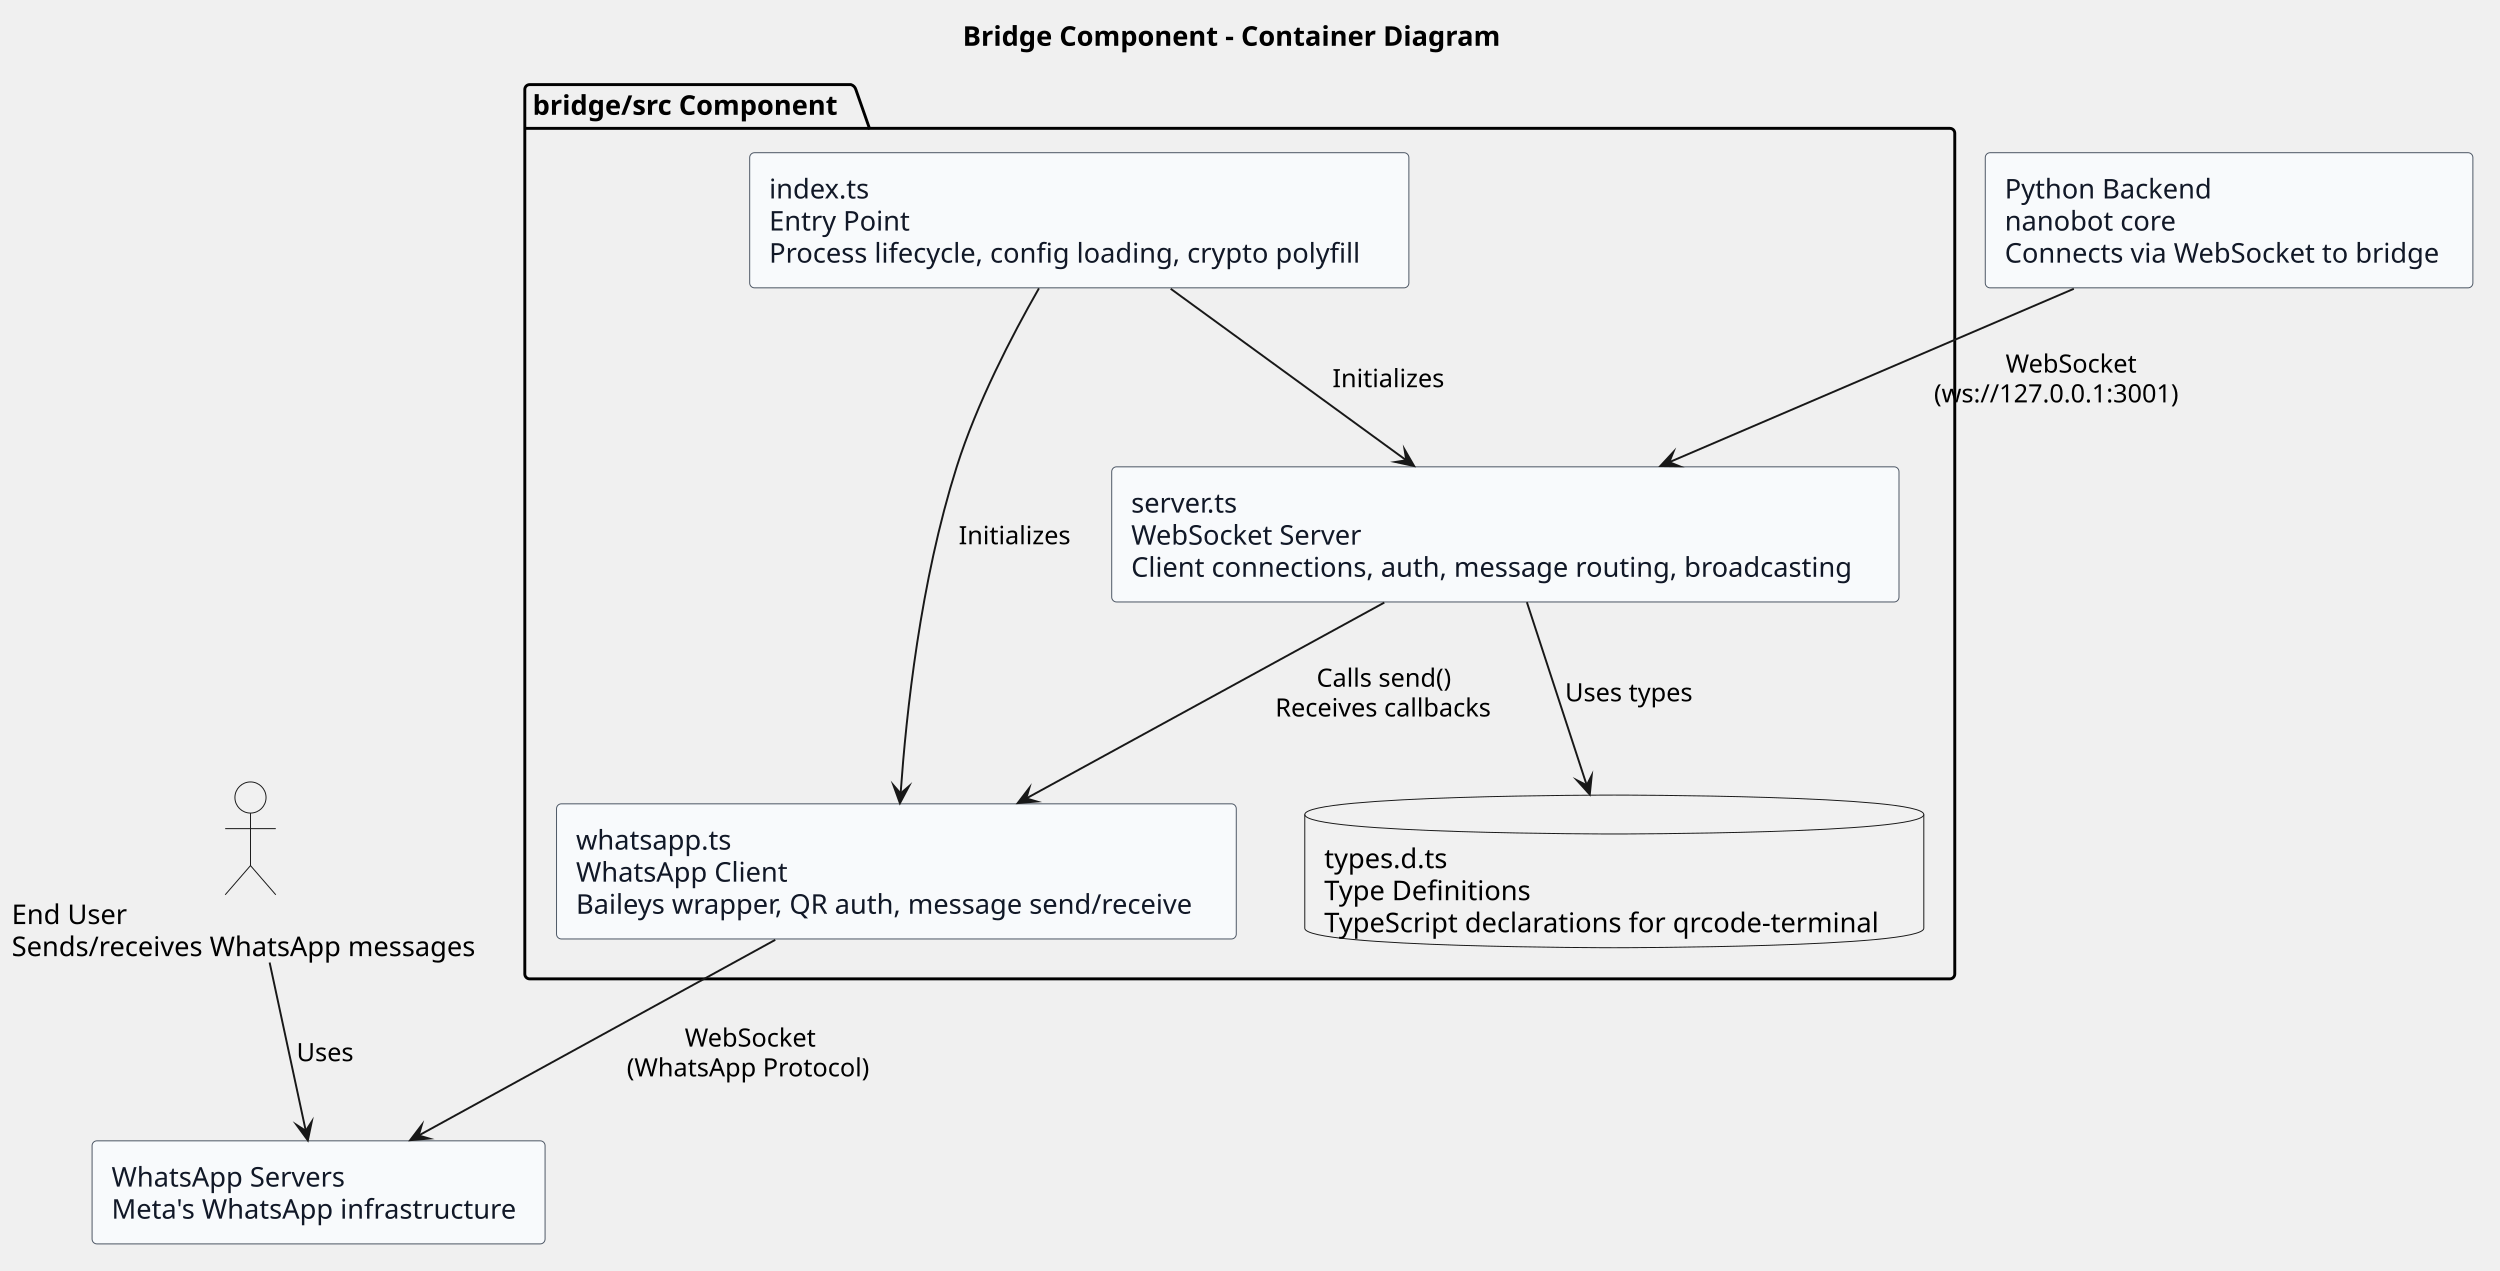
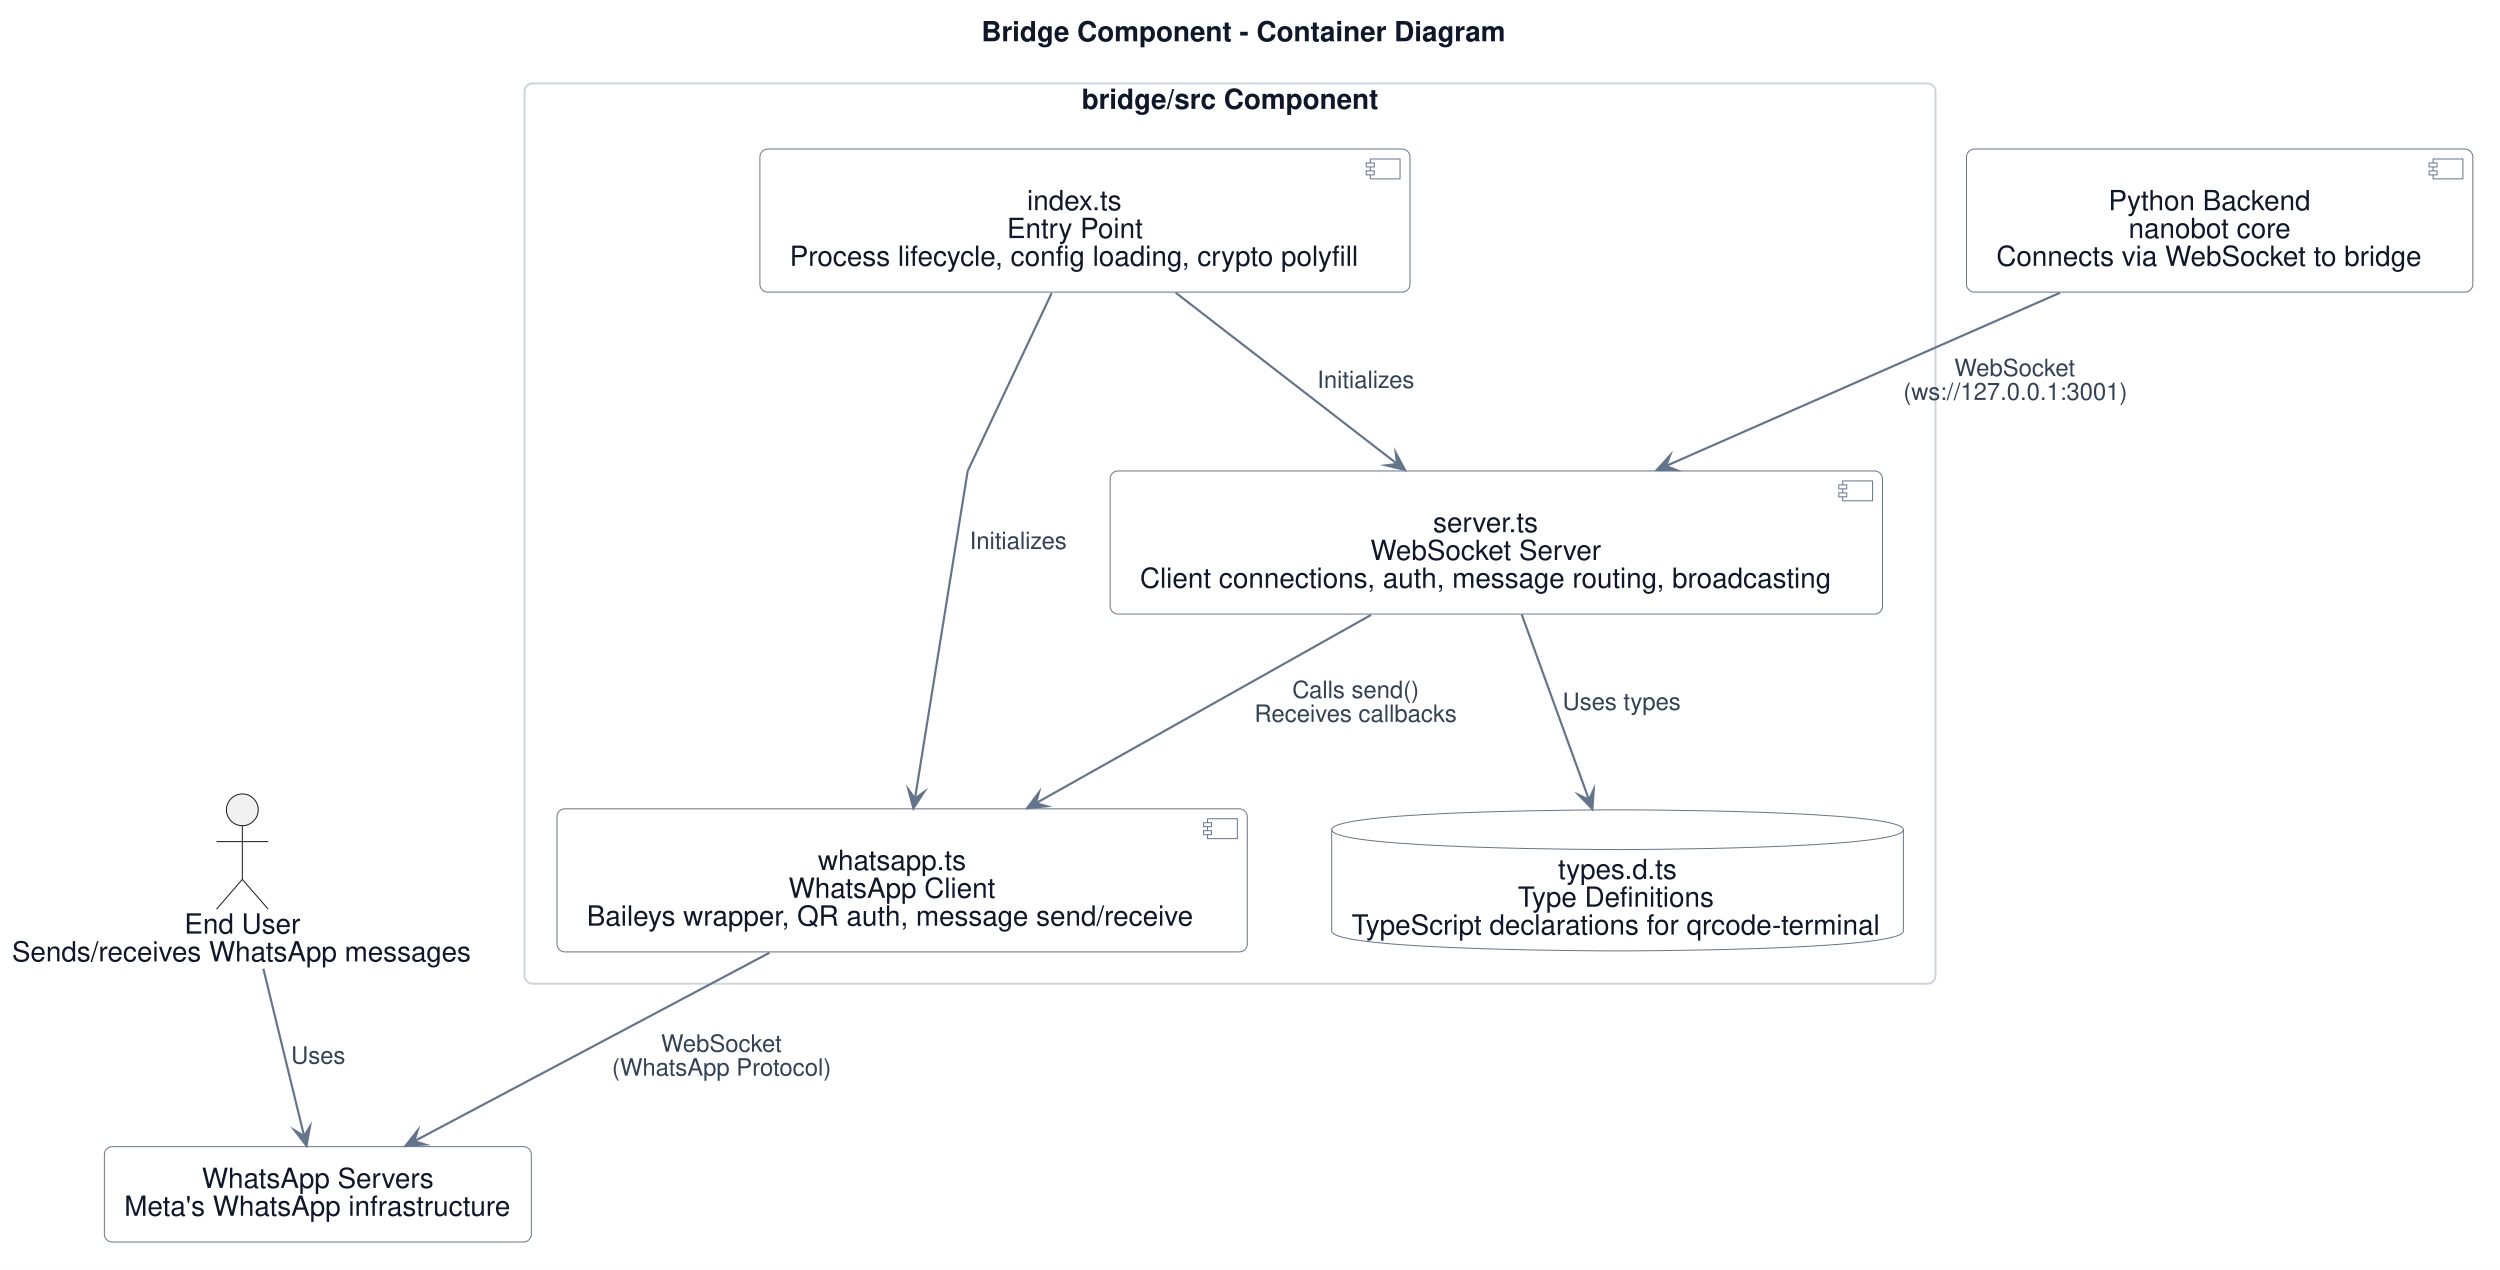
- <svg xmlns="http://www.w3.org/2000/svg" contentStyleType="text/css" data-diagram-type="DESCRIPTION" height="653px" preserveAspectRatio="none" style="width:1285px;height:653px;" version="1.1" viewBox="0 0 1285 653" width="1285px" zoomAndPan="magnify">
-   <defs>
-     <style>
- @media (prefers-color-scheme: dark) {
-   text { fill: #e5e7eb !important; }
-   path, line, rect, circle, ellipse, polygon, polyline { stroke: #cbd5e1 !important; }
-   .entity rect, .participant rect, .participant path, .sequenceLine rect, .class rect, .component rect, .component path, .note rect { fill: #111827 !important; }
-   .cluster path { fill: none !important; }
-   polygon { fill: #cbd5e1 !important; }
- }
- </style>
-   </defs>
+ <svg xmlns="http://www.w3.org/2000/svg" contentStyleType="text/css" data-diagram-type="DESCRIPTION" height="639px" preserveAspectRatio="none" style="width:1258px;height:639px;background:#FFFFFF;" version="1.1" viewBox="0 0 1258 639" width="1258px" zoomAndPan="magnify">
+   <defs />
+   <rect data-xfeat-white-canvas="true" fill="#FFFFFF" height="100%" width="100%" x="0" y="0" />
  <g>
-     <g class="title" data-source-line="15">
-       <text fill="#000000" font-family="sans-serif" font-size="14" font-weight="700" lengthAdjust="spacing" textLength="288.442" x="494.809" y="23.535">Bridge Component - Container Diagram</text>
+     <g class="title" data-source-line="3">
+       <text fill="#0F172A" font-family="Helvetica" font-size="14" font-weight="700" lengthAdjust="spacing" textLength="263.683" x="493.828" y="20.78">Bridge Component - Container Diagram</text>
    </g>
-     <g class="cluster" data-qualified-name="bridge" data-source-line="18" id="ent0003">
-       <path d="M272.25,43.488 L437.394,43.488 A3.75,3.75 0 0 1 439.894,45.988 L446.894,65.977 L1002.25,65.977 A2.5,2.5 0 0 1 1004.75,68.477 L1004.75,500.638 A2.5,2.5 0 0 1 1002.25,503.138 L272.25,503.138 A2.5,2.5 0 0 1 269.75,500.638 L269.75,45.988 A2.5,2.5 0 0 1 272.25,43.488" fill="none" style="stroke:#000000;stroke-width:1.5;" />
-       <line style="stroke:#000000;stroke-width:1.5;" x1="269.75" x2="446.894" y1="65.977" y2="65.977" />
-       <text fill="#000000" font-family="sans-serif" font-size="14" font-weight="700" lengthAdjust="spacing" textLength="164.144" x="273.75" y="59.023">bridge/src Component</text>
+     <g class="cluster" data-qualified-name="bridge" data-source-line="6" id="ent0003">
+       <rect fill="#FFFFFF" height="453" rx="4" ry="4" style="stroke:#CBD5E1;stroke-width:1;" width="710" x="263.94" y="42" />
+       <text fill="#0F172A" font-family="Helvetica" font-size="14" font-weight="700" lengthAdjust="spacing" textLength="149.345" x="544.268" y="54.78">bridge/src Component</text>
    </g>
-     <g class="entity" data-qualified-name="bridge.index" data-source-line="19" id="ent0004">
-       <rect fill="#F8FAFC" height="69.465" rx="2.5" ry="2.5" style="stroke:#4B5563;stroke-width:0.5;" width="338.821" x="385.34" y="78.488" />
-       <text fill="#111827" font-family="sans-serif" font-size="14" lengthAdjust="spacing" textLength="54.735" x="395.34" y="102.023">index.ts</text>
-       <text fill="#111827" font-family="sans-serif" font-size="14" lengthAdjust="spacing" textLength="73.295" x="395.34" y="118.512">Entry Point</text>
-       <text fill="#111827" font-family="sans-serif" font-size="14" lengthAdjust="spacing" textLength="318.821" x="395.34" y="135">Process lifecycle, config loading, crypto polyfill</text>
+     <g class="entity" data-qualified-name="bridge.index" data-source-line="7" id="ent0004">
+       <rect fill="#FFFFFF" height="72" rx="4" ry="4" style="stroke:#64748B;stroke-width:0.5;" width="327.13" x="382.38" y="75" />
+       <rect fill="#FFFFFF" height="10" style="stroke:#64748B;stroke-width:0.5;" width="15" x="689.51" y="80" />
+       <rect fill="#FFFFFF" height="2" style="stroke:#64748B;stroke-width:0.5;" width="4" x="687.51" y="82" />
+       <rect fill="#FFFFFF" height="2" style="stroke:#64748B;stroke-width:0.5;" width="4" x="687.51" y="86" />
+       <text fill="#0F172A" font-family="Helvetica" font-size="14" lengthAdjust="spacing" textLength="48.248" x="516.821" y="105.78">index.ts</text>
+       <text fill="#0F172A" font-family="Helvetica" font-size="14" lengthAdjust="spacing" textLength="68.476" x="506.707" y="119.78">Entry Point</text>
+       <text fill="#0F172A" font-family="Helvetica" font-size="14" lengthAdjust="spacing" textLength="287.13" x="397.38" y="133.78">Process lifecycle, config loading, crypto polyfill</text>
    </g>
-     <g class="entity" data-qualified-name="bridge.server" data-source-line="20" id="ent0005">
-       <rect fill="#F8FAFC" height="69.465" rx="2.5" ry="2.5" style="stroke:#4B5563;stroke-width:0.5;" width="404.658" x="571.42" y="239.948" />
-       <text fill="#111827" font-family="sans-serif" font-size="14" lengthAdjust="spacing" textLength="58.242" x="581.42" y="263.483">server.ts</text>
-       <text fill="#111827" font-family="sans-serif" font-size="14" lengthAdjust="spacing" textLength="119.39" x="581.42" y="279.972">WebSocket Server</text>
-       <text fill="#111827" font-family="sans-serif" font-size="14" lengthAdjust="spacing" textLength="384.658" x="581.42" y="296.46">Client connections, auth, message routing, broadcasting</text>
+     <g class="entity" data-qualified-name="bridge.server" data-source-line="8" id="ent0005">
+       <rect fill="#FFFFFF" height="72" rx="4" ry="4" style="stroke:#64748B;stroke-width:0.5;" width="388.653" x="558.62" y="237" />
+       <rect fill="#FFFFFF" height="10" style="stroke:#64748B;stroke-width:0.5;" width="15" x="927.273" y="242" />
+       <rect fill="#FFFFFF" height="2" style="stroke:#64748B;stroke-width:0.5;" width="4" x="925.273" y="244" />
+       <rect fill="#FFFFFF" height="2" style="stroke:#64748B;stroke-width:0.5;" width="4" x="925.273" y="248" />
+       <text fill="#0F172A" font-family="Helvetica" font-size="14" lengthAdjust="spacing" textLength="53.676" x="721.109" y="267.78">server.ts</text>
+       <text fill="#0F172A" font-family="Helvetica" font-size="14" lengthAdjust="spacing" textLength="116.71" x="689.592" y="281.78">WebSocket Server</text>
+       <text fill="#0F172A" font-family="Helvetica" font-size="14" lengthAdjust="spacing" textLength="348.653" x="573.62" y="295.78">Client connections, auth, message routing, broadcasting</text>
    </g>
-     <g class="entity" data-qualified-name="bridge.whatsapp_client" data-source-line="21" id="ent0006">
-       <rect fill="#F8FAFC" height="69.465" rx="2.5" ry="2.5" style="stroke:#4B5563;stroke-width:0.5;" width="349.383" x="286.06" y="413.168" />
-       <text fill="#111827" font-family="sans-serif" font-size="14" lengthAdjust="spacing" textLength="81.737" x="296.06" y="436.703">whatsapp.ts</text>
-       <text fill="#111827" font-family="sans-serif" font-size="14" lengthAdjust="spacing" textLength="111.986" x="296.06" y="453.192">WhatsApp Client</text>
-       <text fill="#111827" font-family="sans-serif" font-size="14" lengthAdjust="spacing" textLength="329.383" x="296.06" y="469.68">Baileys wrapper, QR auth, message send/receive</text>
+     <g class="entity" data-qualified-name="bridge.whatsapp_client" data-source-line="9" id="ent0006">
+       <rect fill="#FFFFFF" height="72" rx="4" ry="4" style="stroke:#64748B;stroke-width:0.5;" width="347.371" x="280.26" y="407" />
+       <rect fill="#FFFFFF" height="10" style="stroke:#64748B;stroke-width:0.5;" width="15" x="607.631" y="412" />
+       <rect fill="#FFFFFF" height="2" style="stroke:#64748B;stroke-width:0.5;" width="4" x="605.631" y="414" />
+       <rect fill="#FFFFFF" height="2" style="stroke:#64748B;stroke-width:0.5;" width="4" x="605.631" y="418" />
+       <text fill="#0F172A" font-family="Helvetica" font-size="14" lengthAdjust="spacing" textLength="74.71" x="411.591" y="437.78">whatsapp.ts</text>
+       <text fill="#0F172A" font-family="Helvetica" font-size="14" lengthAdjust="spacing" textLength="104.269" x="396.811" y="451.78">WhatsApp Client</text>
+       <text fill="#0F172A" font-family="Helvetica" font-size="14" lengthAdjust="spacing" textLength="307.371" x="295.26" y="465.78">Baileys wrapper, QR auth, message send/receive</text>
    </g>
-     <g class="entity" data-qualified-name="bridge.types" data-source-line="22" id="ent0007">
-       <path d="M670.66,418.668 C670.66,408.668 829.748,408.668 829.748,408.668 C829.748,408.668 988.837,408.668 988.837,418.668 L988.837,477.133 C988.837,487.133 829.748,487.133 829.748,487.133 C829.748,487.133 670.66,487.133 670.66,477.133 L670.66,418.668" fill="#F1F1F1" style="stroke:#181818;stroke-width:0.5;" />
-       <path d="M670.66,418.668 C670.66,428.668 829.748,428.668 829.748,428.668 C829.748,428.668 988.837,428.668 988.837,418.668" fill="none" style="stroke:#181818;stroke-width:0.5;" />
-       <text fill="#000000" font-family="sans-serif" font-size="14" lengthAdjust="spacing" textLength="66.343" x="680.66" y="446.203">types.d.ts</text>
-       <text fill="#000000" font-family="sans-serif" font-size="14" lengthAdjust="spacing" textLength="111.132" x="680.66" y="462.692">Type Definitions</text>
-       <text fill="#000000" font-family="sans-serif" font-size="14" lengthAdjust="spacing" textLength="298.177" x="680.66" y="479.18">TypeScript declarations for qrcode-terminal</text>
+     <g class="entity" data-qualified-name="bridge.types" data-source-line="10" id="ent0007">
+       <path d="M670.11,417.5 C670.11,407.5 813.944,407.5 813.944,407.5 C813.944,407.5 957.778,407.5 957.778,417.5 L957.778,468.5 C957.778,478.5 813.944,478.5 813.944,478.5 C813.944,478.5 670.11,478.5 670.11,468.5 L670.11,417.5" fill="#FFFFFF" style="stroke:#64748B;stroke-width:0.5;" />
+       <path d="M670.11,417.5 C670.11,427.5 813.944,427.5 813.944,427.5 C813.944,427.5 957.778,427.5 957.778,417.5" fill="none" style="stroke:#64748B;stroke-width:0.5;" />
+       <text fill="#0F172A" font-family="Helvetica" font-size="14" lengthAdjust="spacing" textLength="59.917" x="783.986" y="442.28">types.d.ts</text>
+       <text fill="#0F172A" font-family="Helvetica" font-size="14" lengthAdjust="spacing" textLength="100.379" x="763.755" y="456.28">Type Definitions</text>
+       <text fill="#0F172A" font-family="Helvetica" font-size="14" lengthAdjust="spacing" textLength="267.668" x="680.11" y="470.28">TypeScript declarations for qrcode-terminal</text>
    </g>
-     <g class="entity" data-qualified-name="user" data-source-line="16" id="ent0001">
-       <ellipse cx="128.75" cy="409.918" fill="#F1F1F1" rx="8" ry="8" style="stroke:#181818;stroke-width:0.5;" />
-       <path d="M128.75,417.918 L128.75,444.918 M115.749,425.918 L141.75,425.918 M128.75,444.918 L115.749,459.918 M128.75,444.918 L141.75,459.918" fill="none" style="stroke:#181818;stroke-width:0.5;" />
-       <text fill="#000000" font-family="sans-serif" font-size="14" lengthAdjust="spacing" textLength="59.883" x="6" y="474.953">End User</text>
-       <text fill="#000000" font-family="sans-serif" font-size="14" lengthAdjust="spacing" textLength="245.499" x="6" y="491.442">Sends/receives WhatsApp messages</text>
+     <g class="entity" data-qualified-name="user" data-source-line="4" id="ent0001">
+       <ellipse cx="121.944" cy="407.5" fill="#F1F1F1" rx="8" ry="8" style="stroke:#181818;stroke-width:0.5;" />
+       <path d="M121.944,415.5 L121.944,442.5 M108.944,423.5 L134.944,423.5 M121.944,442.5 L108.944,457.5 M121.944,442.5 L134.944,457.5" fill="none" style="stroke:#181818;stroke-width:0.5;" />
+       <text fill="#0F172A" font-family="Helvetica" font-size="14" lengthAdjust="spacing" textLength="58.358" x="92.765" y="469.78">End User</text>
+       <text fill="#0F172A" font-family="Helvetica" font-size="14" lengthAdjust="spacing" textLength="231.889" x="6" y="483.78">Sends/receives WhatsApp messages</text>
    </g>
-     <g class="entity" data-qualified-name="whatsapp" data-source-line="17" id="ent0002">
-       <rect fill="#F8FAFC" height="52.977" rx="2.5" ry="2.5" style="stroke:#4B5563;stroke-width:0.5;" width="232.837" x="47.33" y="586.388" />
-       <text fill="#111827" font-family="sans-serif" font-size="14" lengthAdjust="spacing" textLength="121.461" x="57.33" y="609.923">WhatsApp Servers</text>
-       <text fill="#111827" font-family="sans-serif" font-size="14" lengthAdjust="spacing" textLength="212.837" x="57.33" y="626.412">Meta's WhatsApp infrastructure</text>
+     <g class="entity" data-qualified-name="whatsapp" data-source-line="5" id="ent0002">
+       <rect fill="#FFFFFF" height="48" rx="4" ry="4" style="stroke:#64748B;stroke-width:0.5;" width="214.858" x="52.52" y="577" />
+       <text fill="#0F172A" font-family="Helvetica" font-size="14" lengthAdjust="spacing" textLength="116.71" x="101.594" y="597.78">WhatsApp Servers</text>
+       <text fill="#0F172A" font-family="Helvetica" font-size="14" lengthAdjust="spacing" textLength="194.858" x="62.52" y="611.78">Meta's WhatsApp infrastructure</text>
    </g>
-     <g class="entity" data-qualified-name="python_backend" data-source-line="24" id="ent0008">
-       <rect fill="#F8FAFC" height="69.465" rx="2.5" ry="2.5" style="stroke:#4B5563;stroke-width:0.5;" width="250.631" x="1020.43" y="78.488" />
-       <text fill="#111827" font-family="sans-serif" font-size="14" lengthAdjust="spacing" textLength="107.133" x="1030.43" y="102.023">Python Backend</text>
-       <text fill="#111827" font-family="sans-serif" font-size="14" lengthAdjust="spacing" textLength="90.084" x="1030.43" y="118.512">nanobot core</text>
-       <text fill="#111827" font-family="sans-serif" font-size="14" lengthAdjust="spacing" textLength="230.631" x="1030.43" y="135">Connects via WebSocket to bridge</text>
+     <g class="entity" data-qualified-name="python_backend" data-source-line="12" id="ent0008">
+       <rect fill="#FFFFFF" height="72" rx="4" ry="4" style="stroke:#64748B;stroke-width:0.5;" width="254.778" x="989.56" y="75" />
+       <rect fill="#FFFFFF" height="10" style="stroke:#64748B;stroke-width:0.5;" width="15" x="1224.338" y="80" />
+       <rect fill="#FFFFFF" height="2" style="stroke:#64748B;stroke-width:0.5;" width="4" x="1222.338" y="82" />
+       <rect fill="#FFFFFF" height="2" style="stroke:#64748B;stroke-width:0.5;" width="4" x="1222.338" y="86" />
+       <text fill="#0F172A" font-family="Helvetica" font-size="14" lengthAdjust="spacing" textLength="101.958" x="1060.97" y="105.78">Python Backend</text>
+       <text fill="#0F172A" font-family="Helvetica" font-size="14" lengthAdjust="spacing" textLength="81.731" x="1071.084" y="119.78">nanobot core</text>
+       <text fill="#0F172A" font-family="Helvetica" font-size="14" lengthAdjust="spacing" textLength="214.778" x="1004.56" y="133.78">Connects via WebSocket to bridge</text>
    </g>
-     <g class="link" data-entity-1="ent0001" data-entity-2="ent0002" data-link-type="dependency" data-source-line="25" id="lnk9">
-       <path d="M138.59,494.738 C144.94,524.298 151.91,556.77 157.17,581.25" fill="none" id="user-to-whatsapp" style="stroke:#181818;stroke-width:1;" />
-       <polygon fill="#181818" points="158.22,586.138,160.24,576.499,157.17,581.25,152.419,578.179,158.22,586.138" style="stroke:#181818;stroke-width:1;stroke-linejoin:miter;stroke-miterlimit:10;" />
-       <text fill="#000000" font-family="sans-serif" font-size="13" lengthAdjust="spacing" textLength="29.504" x="152.43" y="545.457">Uses</text>
+     <g class="link" data-entity-1="ent0001" data-entity-2="ent0002" data-link-type="dependency" data-source-line="13" id="lnk9">
+       <path d="M132.53,487.45 C139.56,516.3 147.328,548.192 153.048,571.702" fill="none" id="user-to-whatsapp" style="stroke:#64748B;stroke-width:1.1;" />
+       <polygon fill="#64748B" points="154.23,576.56,155.989,566.87,153.048,571.702,148.216,568.761,154.23,576.56" style="stroke:#64748B;stroke-width:1.1;stroke-linejoin:miter;stroke-miterlimit:10;" />
+       <text fill="#334155" font-family="Helvetica" font-size="12" lengthAdjust="spacing" textLength="27.34" x="146.47" y="535.24">Uses</text>
    </g>
-     <g class="link" data-entity-1="ent0006" data-entity-2="ent0002" data-link-type="dependency" data-source-line="26" id="lnk10">
-       <path d="M398.49,483.068 C342.53,513.778 265.943,555.803 215.213,583.643" fill="none" id="whatsapp_client-to-whatsapp" style="stroke:#181818;stroke-width:1;" />
-       <polygon fill="#181818" points="210.83,586.048,220.644,585.225,215.213,583.643,216.796,578.212,210.83,586.048" style="stroke:#181818;stroke-width:1;stroke-linejoin:miter;stroke-miterlimit:10;" />
-       <text fill="#000000" font-family="sans-serif" font-size="13" lengthAdjust="spacing" textLength="67.894" x="351.952" y="537.957">WebSocket</text>
-       <text fill="#000000" font-family="sans-serif" font-size="13" lengthAdjust="spacing" textLength="127.499" x="322.15" y="553.267">(WhatsApp Protocol)</text>
+     <g class="link" data-entity-1="ent0006" data-entity-2="ent0002" data-link-type="dependency" data-source-line="14" id="lnk10">
+       <path d="M387.23,479.4 C331.15,509.15 257.007,548.496 208.467,574.256" fill="none" id="whatsapp_client-to-whatsapp" style="stroke:#64748B;stroke-width:1.1;" />
+       <polygon fill="#64748B" points="204.05,576.6,213.875,575.914,208.467,574.256,210.125,568.848,204.05,576.6" style="stroke:#64748B;stroke-width:1.1;stroke-linejoin:miter;stroke-miterlimit:10;" />
+       <text fill="#334155" font-family="Helvetica" font-size="12" lengthAdjust="spacing" textLength="61.359" x="332.614" y="529.24">WebSocket</text>
+       <text fill="#334155" font-family="Helvetica" font-size="12" lengthAdjust="spacing" textLength="110.707" x="307.94" y="541.24">(WhatsApp Protocol)</text>
    </g>
-     <g class="link" data-entity-1="ent0004" data-entity-2="ent0005" data-link-type="dependency" data-source-line="27" id="lnk11">
-       <path d="M601.73,148.428 C638.68,175.328 685.878,209.695 722.808,236.585" fill="none" id="index-to-server" style="stroke:#181818;stroke-width:1;" />
-       <polygon fill="#181818" points="726.85,239.528,721.929,230.997,722.808,236.585,717.22,237.464,726.85,239.528" style="stroke:#181818;stroke-width:1;stroke-linejoin:miter;stroke-miterlimit:10;" />
-       <text fill="#000000" font-family="sans-serif" font-size="13" lengthAdjust="spacing" textLength="60.208" x="684.86" y="199.017">Initializes</text>
+     <g class="link" data-entity-1="ent0004" data-entity-2="ent0005" data-link-type="dependency" data-source-line="15" id="lnk11">
+       <path d="M591.63,147.31 C625.92,173.81 668.714,206.892 703.064,233.442" fill="none" id="index-to-server" style="stroke:#64748B;stroke-width:1.1;" />
+       <polygon fill="#64748B" points="707.02,236.5,702.345,227.831,703.064,233.442,697.453,234.161,707.02,236.5" style="stroke:#64748B;stroke-width:1.1;stroke-linejoin:miter;stroke-miterlimit:10;" />
+       <text fill="#334155" font-family="Helvetica" font-size="12" lengthAdjust="spacing" textLength="49.353" x="662.84" y="195.24">Initializes</text>
    </g>
-     <g class="link" data-entity-1="ent0004" data-entity-2="ent0006" data-link-type="dependency" data-source-line="28" id="lnk12">
-       <path d="M534.02,148.198 C519.94,172.818 502.07,207.358 491.75,239.948 C473.05,299.008 465.863,366.211 462.913,407.841" fill="none" id="index-to-whatsapp_client" style="stroke:#181818;stroke-width:1;" />
-       <polygon fill="#181818" points="462.56,412.828,467.186,404.134,462.913,407.841,459.206,403.568,462.56,412.828" style="stroke:#181818;stroke-width:1;stroke-linejoin:miter;stroke-miterlimit:10;" />
-       <text fill="#000000" font-family="sans-serif" font-size="13" lengthAdjust="spacing" textLength="60.208" x="492.75" y="279.747">Initializes</text>
+     <g class="link" data-entity-1="ent0004" data-entity-2="ent0006" data-link-type="dependency" data-source-line="16" id="lnk12">
+       <path d="M529.2,147.49 C511.75,184.44 486.94,237 486.94,237 C486.94,237 469.844,343.214 460.414,401.824" fill="none" id="index-to-whatsapp_client" style="stroke:#64748B;stroke-width:1.1;" />
+       <polygon fill="#64748B" points="459.62,406.76,464.999,398.51,460.414,401.824,457.1,397.239,459.62,406.76" style="stroke:#64748B;stroke-width:1.1;stroke-linejoin:miter;stroke-miterlimit:10;" />
+       <text fill="#334155" font-family="Helvetica" font-size="12" lengthAdjust="spacing" textLength="49.353" x="487.94" y="276.24">Initializes</text>
    </g>
-     <g class="link" data-entity-1="ent0005" data-entity-2="ent0006" data-link-type="dependency" data-source-line="29" id="lnk13">
-       <path d="M711.54,309.718 C656.89,339.608 582.187,380.469 527.496,410.389" fill="none" id="server-to-whatsapp_client" style="stroke:#181818;stroke-width:1;" />
-       <polygon fill="#181818" points="523.11,412.788,532.926,411.978,527.496,410.389,529.086,404.959,523.11,412.788" style="stroke:#181818;stroke-width:1;stroke-linejoin:miter;stroke-miterlimit:10;" />
-       <text fill="#000000" font-family="sans-serif" font-size="13" lengthAdjust="spacing" textLength="73.004" x="676.704" y="352.987">Calls send()</text>
-       <text fill="#000000" font-family="sans-serif" font-size="13" lengthAdjust="spacing" textLength="115.432" x="655.49" y="368.297">Receives callbacks</text>
+     <g class="link" data-entity-1="ent0005" data-entity-2="ent0006" data-link-type="dependency" data-source-line="17" id="lnk13">
+       <path d="M689.9,309.42 C639.01,338.01 572.129,375.601 521.259,404.181" fill="none" id="server-to-whatsapp_client" style="stroke:#64748B;stroke-width:1.1;" />
+       <polygon fill="#64748B" points="516.9,406.63,526.706,405.709,521.259,404.181,522.787,398.734,516.9,406.63" style="stroke:#64748B;stroke-width:1.1;stroke-linejoin:miter;stroke-miterlimit:10;" />
+       <text fill="#334155" font-family="Helvetica" font-size="12" lengthAdjust="spacing" textLength="64.019" x="650.241" y="351.24">Calls send()</text>
+       <text fill="#334155" font-family="Helvetica" font-size="12" lengthAdjust="spacing" textLength="102.041" x="631.23" y="363.24">Receives callbacks</text>
    </g>
-     <g class="link" data-entity-1="ent0005" data-entity-2="ent0007" data-link-type="dependency" data-source-line="30" id="lnk14">
-       <path d="M784.81,309.508 C794.12,337.968 805.877,373.906 815.587,403.616" fill="none" id="server-to-types" style="stroke:#181818;stroke-width:1;" />
-       <polygon fill="#181818" points="817.14,408.368,818.146,398.571,815.587,403.616,810.542,401.056,817.14,408.368" style="stroke:#181818;stroke-width:1;stroke-linejoin:miter;stroke-miterlimit:10;" />
-       <text fill="#000000" font-family="sans-serif" font-size="13" lengthAdjust="spacing" textLength="67.323" x="804.43" y="360.487">Uses types</text>
+     <g class="link" data-entity-1="ent0005" data-entity-2="ent0007" data-link-type="dependency" data-source-line="18" id="lnk14">
+       <path d="M765.73,309.22 C776.18,337.99 789.164,373.74 799.574,402.42" fill="none" id="server-to-types" style="stroke:#64748B;stroke-width:1.1;" />
+       <polygon fill="#64748B" points="801.28,407.12,801.969,397.295,799.574,402.42,794.449,400.025,801.28,407.12" style="stroke:#64748B;stroke-width:1.1;stroke-linejoin:miter;stroke-miterlimit:10;" />
+       <text fill="#334155" font-family="Helvetica" font-size="12" lengthAdjust="spacing" textLength="59.355" x="786.27" y="357.24">Uses types</text>
    </g>
-     <g class="link" data-entity-1="ent0008" data-entity-2="ent0005" data-link-type="dependency" data-source-line="31" id="lnk15">
-       <path d="M1065.95,148.428 C1003.18,175.328 920.746,210.668 858.016,237.558" fill="none" id="python_backend-to-server" style="stroke:#181818;stroke-width:1;" />
-       <polygon fill="#181818" points="853.42,239.528,863.268,239.659,858.016,237.558,860.116,232.306,853.42,239.528" style="stroke:#181818;stroke-width:1;stroke-linejoin:miter;stroke-miterlimit:10;" />
-       <text fill="#000000" font-family="sans-serif" font-size="13" lengthAdjust="spacing" textLength="67.894" x="1030.874" y="191.517">WebSocket</text>
-       <text fill="#000000" font-family="sans-serif" font-size="13" lengthAdjust="spacing" textLength="141.502" x="994.07" y="206.827">(ws://127.0.0.1:3001)</text>
+     <g class="link" data-entity-1="ent0008" data-entity-2="ent0005" data-link-type="dependency" data-source-line="19" id="lnk15">
+       <path d="M1036.61,147.31 C976.32,173.81 898.677,207.938 838.277,234.488" fill="none" id="python_backend-to-server" style="stroke:#64748B;stroke-width:1.1;" />
+       <polygon fill="#64748B" points="833.7,236.5,843.549,236.54,838.277,234.488,840.33,229.216,833.7,236.5" style="stroke:#64748B;stroke-width:1.1;stroke-linejoin:miter;stroke-miterlimit:10;" />
+       <text fill="#334155" font-family="Helvetica" font-size="12" lengthAdjust="spacing" textLength="61.359" x="983.428" y="189.24">WebSocket</text>
+       <text fill="#334155" font-family="Helvetica" font-size="12" lengthAdjust="spacing" textLength="112.734" x="957.74" y="201.24">(ws://127.0.0.1:3001)</text>
    </g>
  </g>
</svg>
